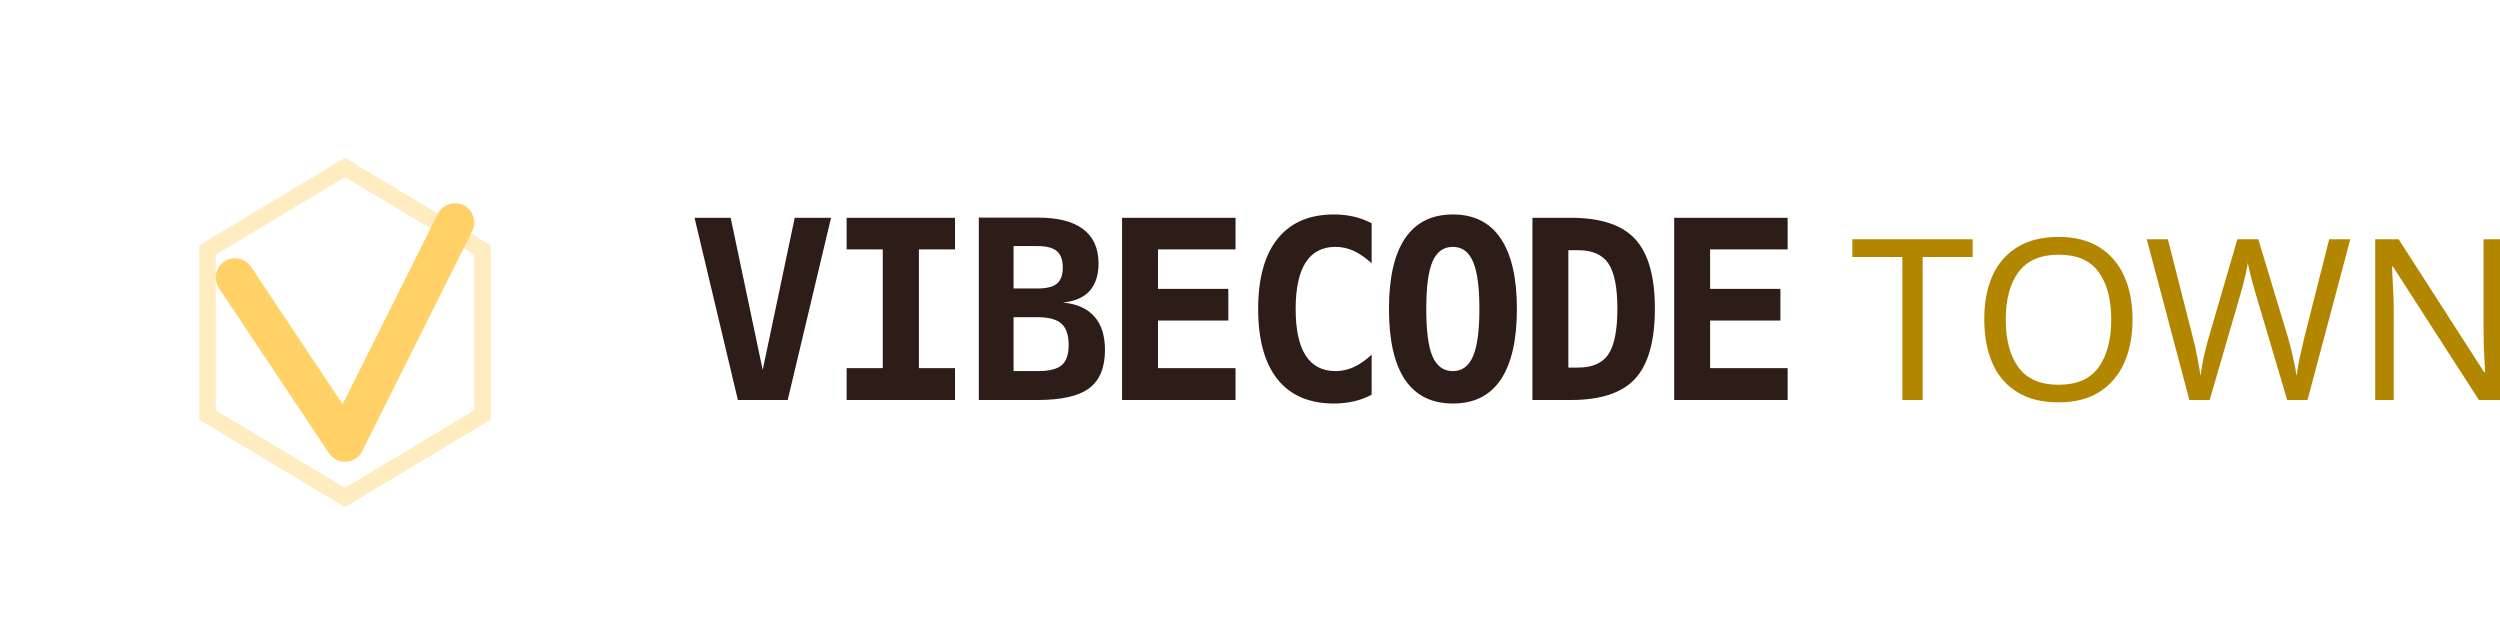
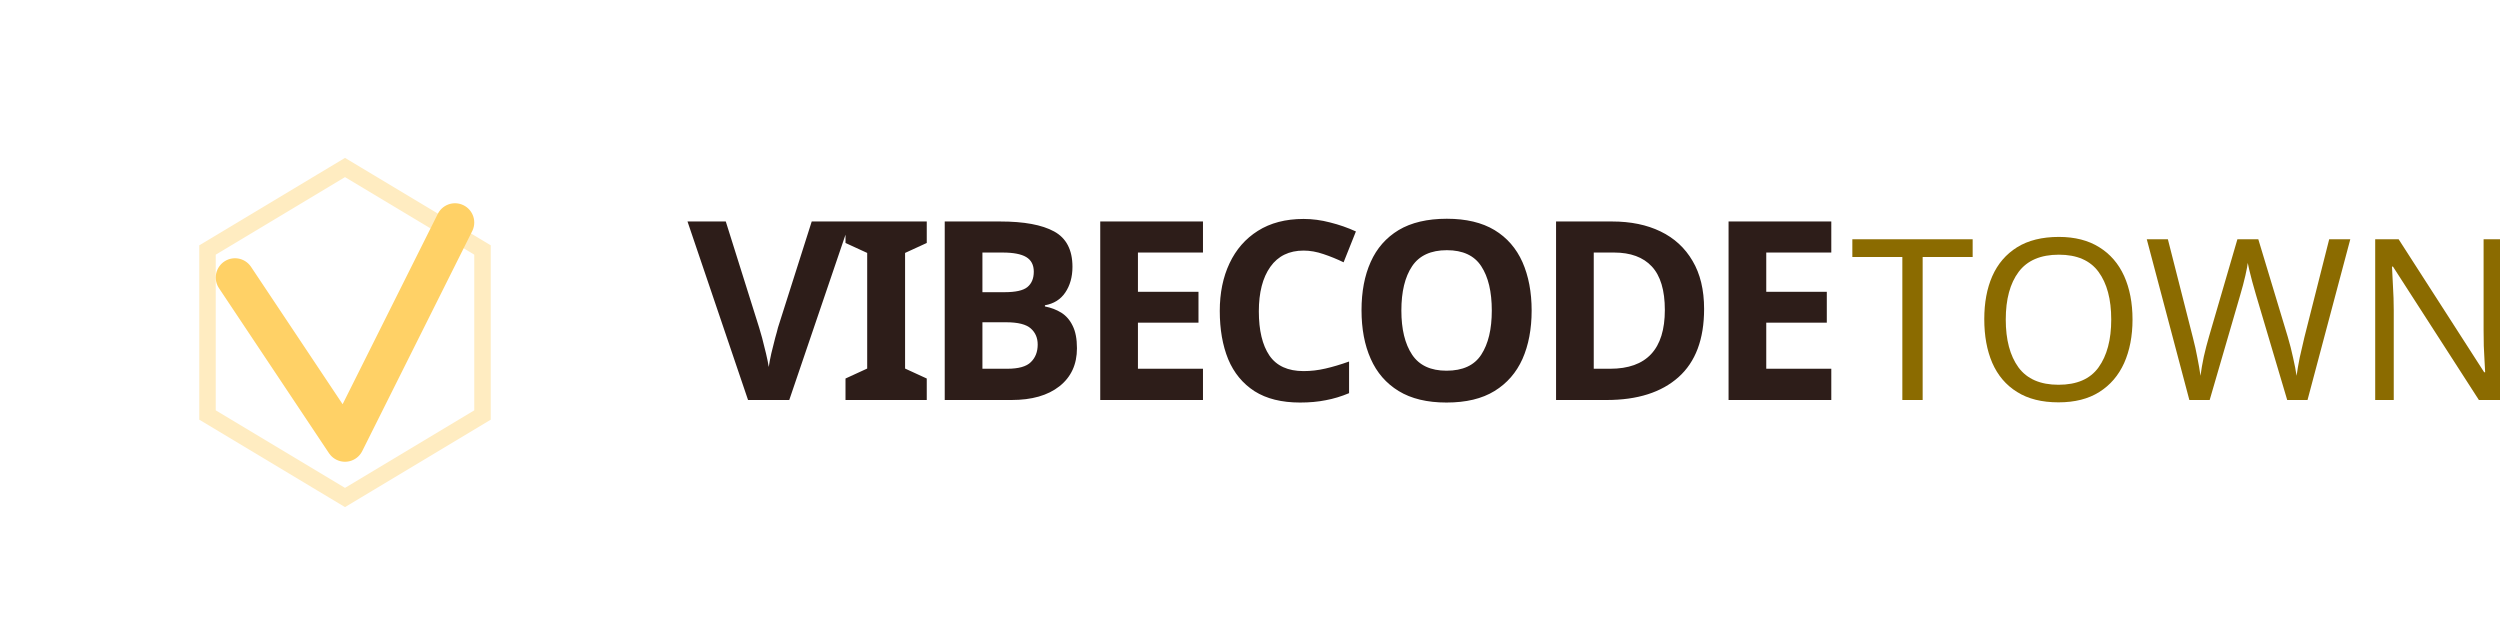
<svg xmlns="http://www.w3.org/2000/svg" viewBox="0 0 200 50" width="200" height="50">
  <style>
+     .text-main { fill: #2D1D19; }
+     .text-sub { fill: #8B6B00; }
    .symbol-stroke { stroke: #FFD166; }
-     .text-main { fill: #2D1D19; }
-     .text-sub { fill: #B38600; }
+ 
+     /* Astro and musu-bee standard theme attributes */
+     :root[data-theme='dark'] .text-main { fill: #FDFCF0 !important; }
+     :root[data-theme='dark'] .text-sub { fill: #FFF133 !important; }
+     :root[data-theme='dark'] .symbol-stroke { stroke: #FFF133 !important; }
    
-     @media (prefers-color-scheme: dark) {
-       .text-main { fill: #FDFCF0; }
-       .text-sub { fill: #FFE266; }
-       .symbol-stroke { stroke: #FFE266; }
-     }
-     
-     /* Astro specific data-theme override */
-     [data-theme='dark'] .text-main { fill: #FDFCF0; }
-     [data-theme='dark'] .text-sub { fill: #FFE266; }
-     [data-theme='dark'] .symbol-stroke { stroke: #FFE266; }
+     :root[data-theme='light'] .text-main { fill: #2D1D19 !important; }
+     :root[data-theme='light'] .text-sub { fill: #8B6B00 !important; }
+     :root[data-theme='light'] .symbol-stroke { stroke: #FFD166 !important; }
  </style>
  <g transform="translate(10, 9) scale(1.1)">
    <path d="M16 4 L26 10 L26 22 L16 28 L6 22 L6 10 Z" fill="none" class="symbol-stroke" stroke-width="1.2" stroke-opacity="0.4" />
    <path d="M8 12 L16 24 L24 8" fill="none" class="symbol-stroke" stroke-width="2.8" stroke-linecap="round" stroke-linejoin="round" />
  </g>
-   <text x="55" y="32" font-family="'JetBrains Mono', monospace" font-size="20" font-weight="800" class="text-main" letter-spacing="-1">
-     VIBECODE
-   </text>
-   <text x="148" y="32" font-family="'Nunito', sans-serif" font-size="18" font-weight="300" class="text-sub">
-     TOWN
-   </text>
+   <text x="55" y="32" font-family="sans-serif" font-size="20" font-weight="800" class="text-main" letter-spacing="-1">VIBECODE</text>
+   <text x="148" y="32" font-family="sans-serif" font-size="18" font-weight="300" class="text-sub">TOWN</text>
</svg>
